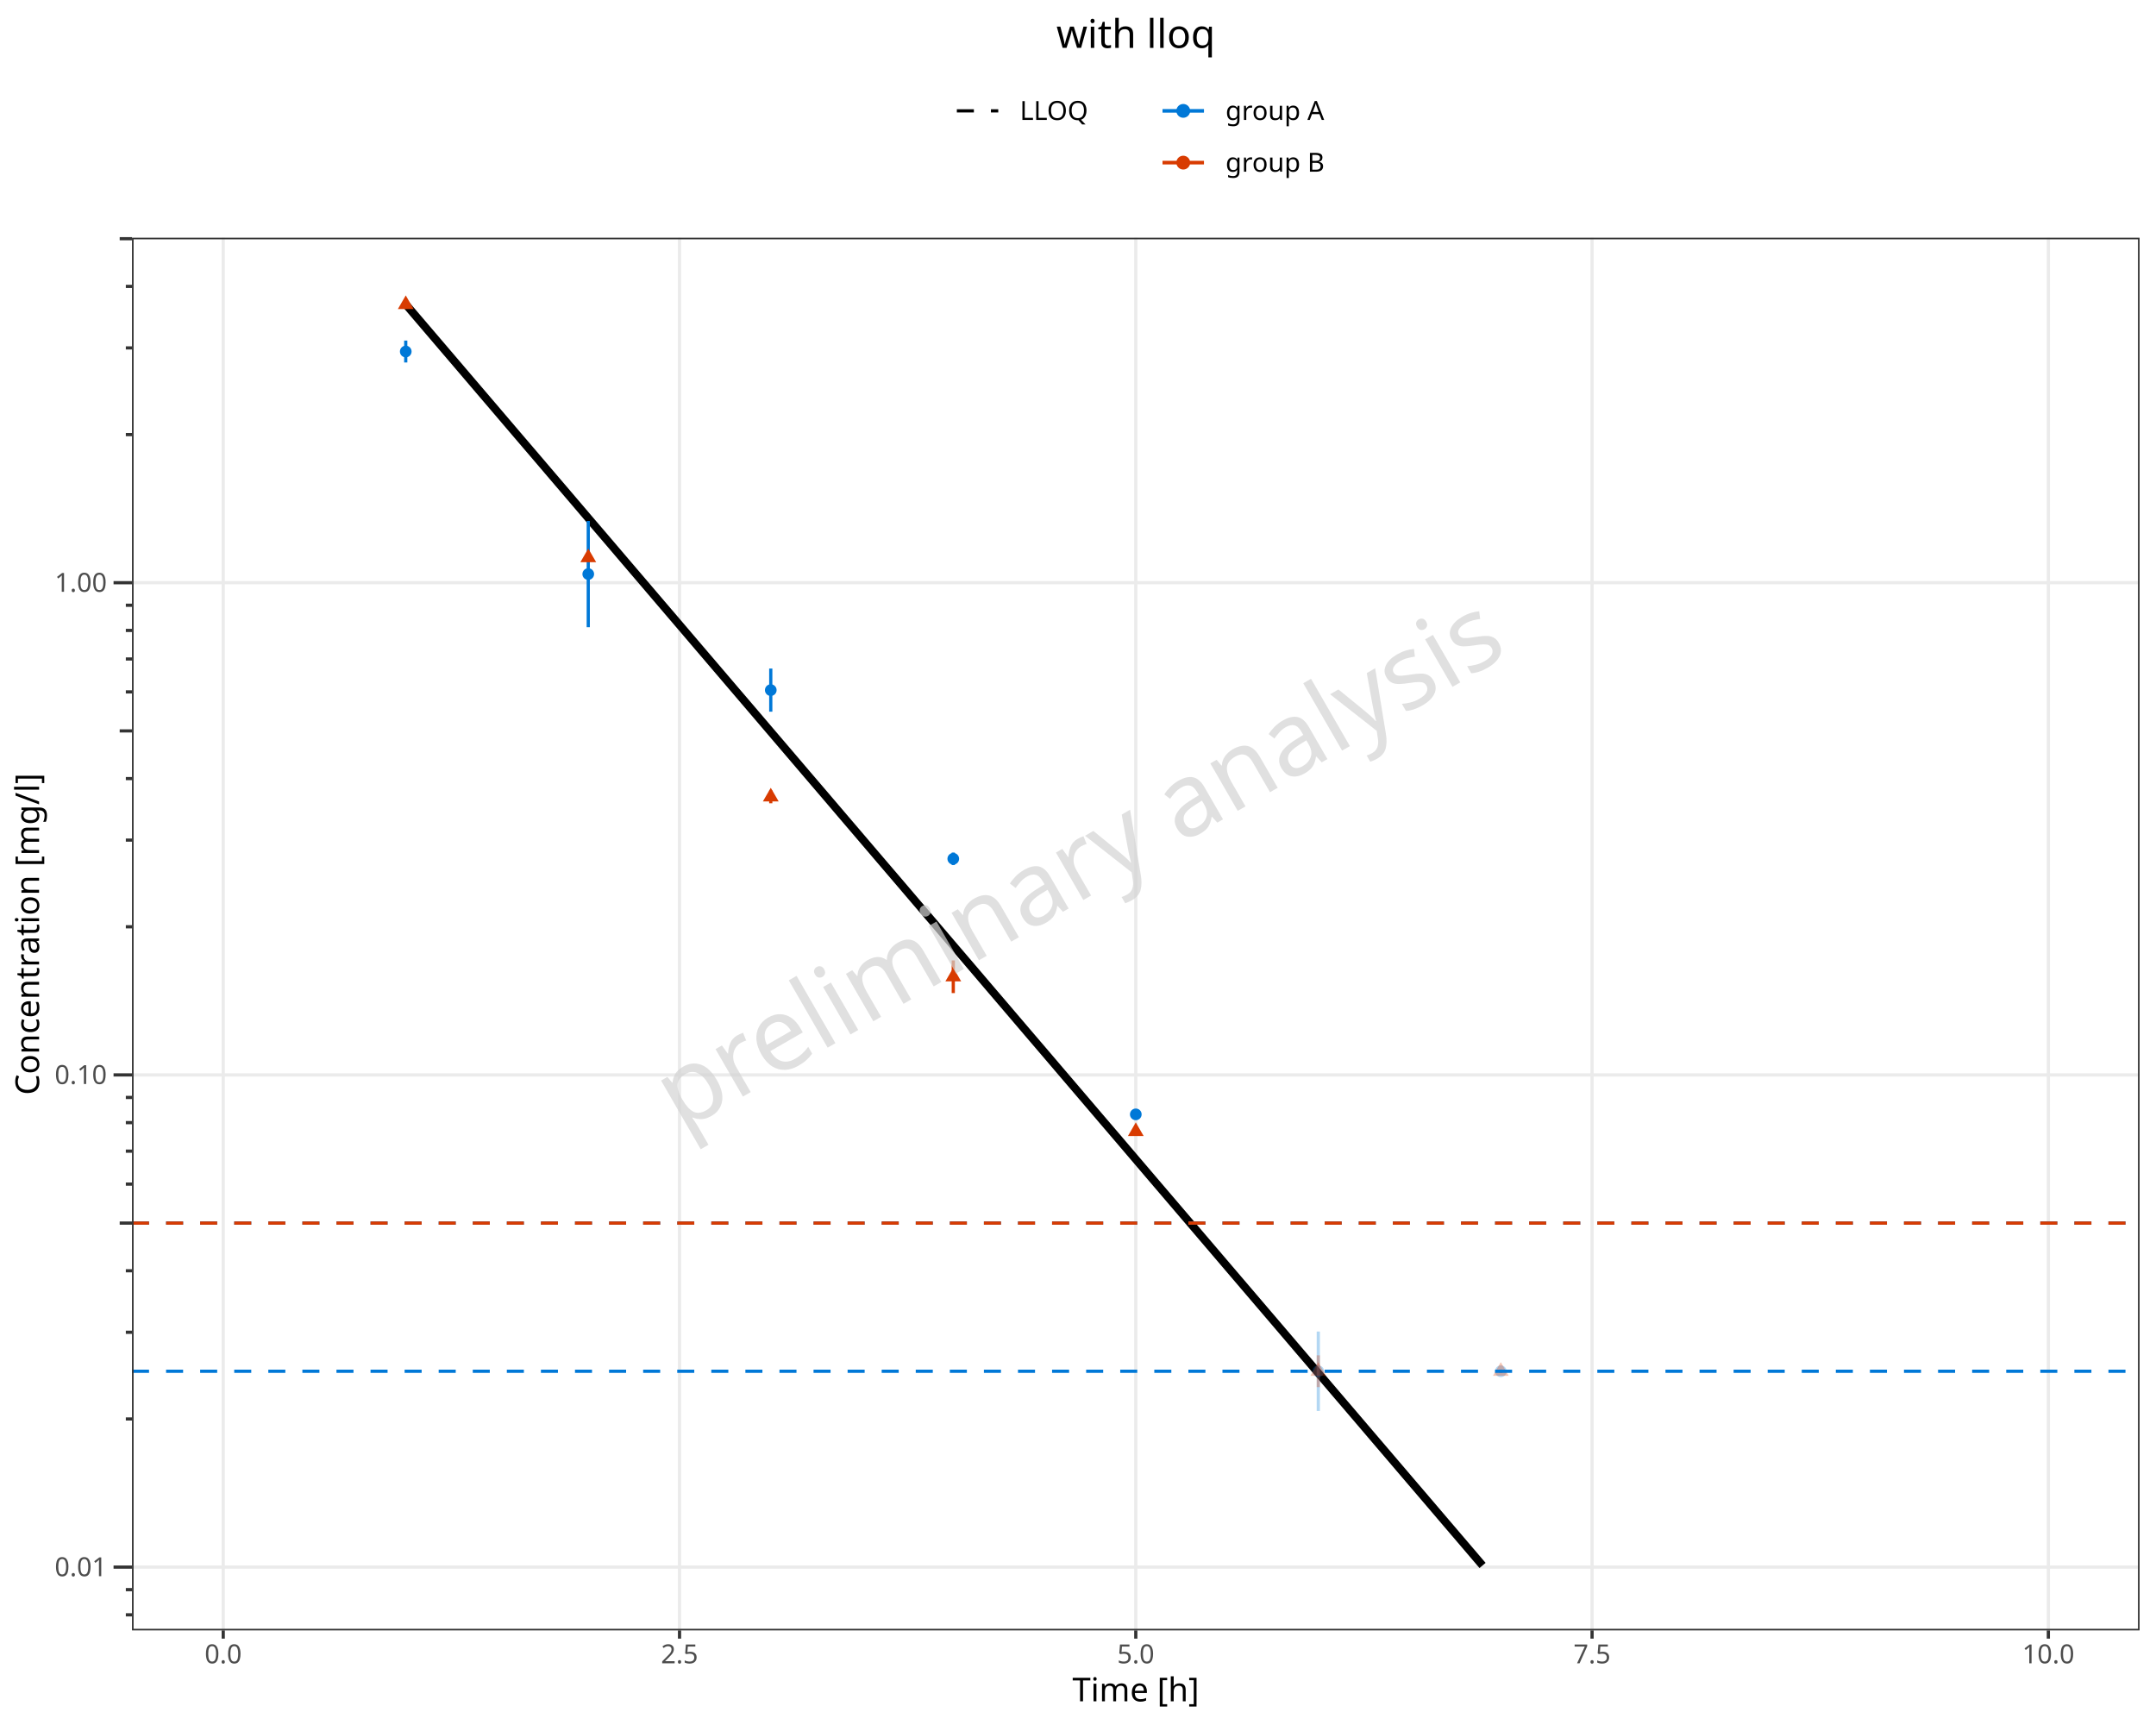
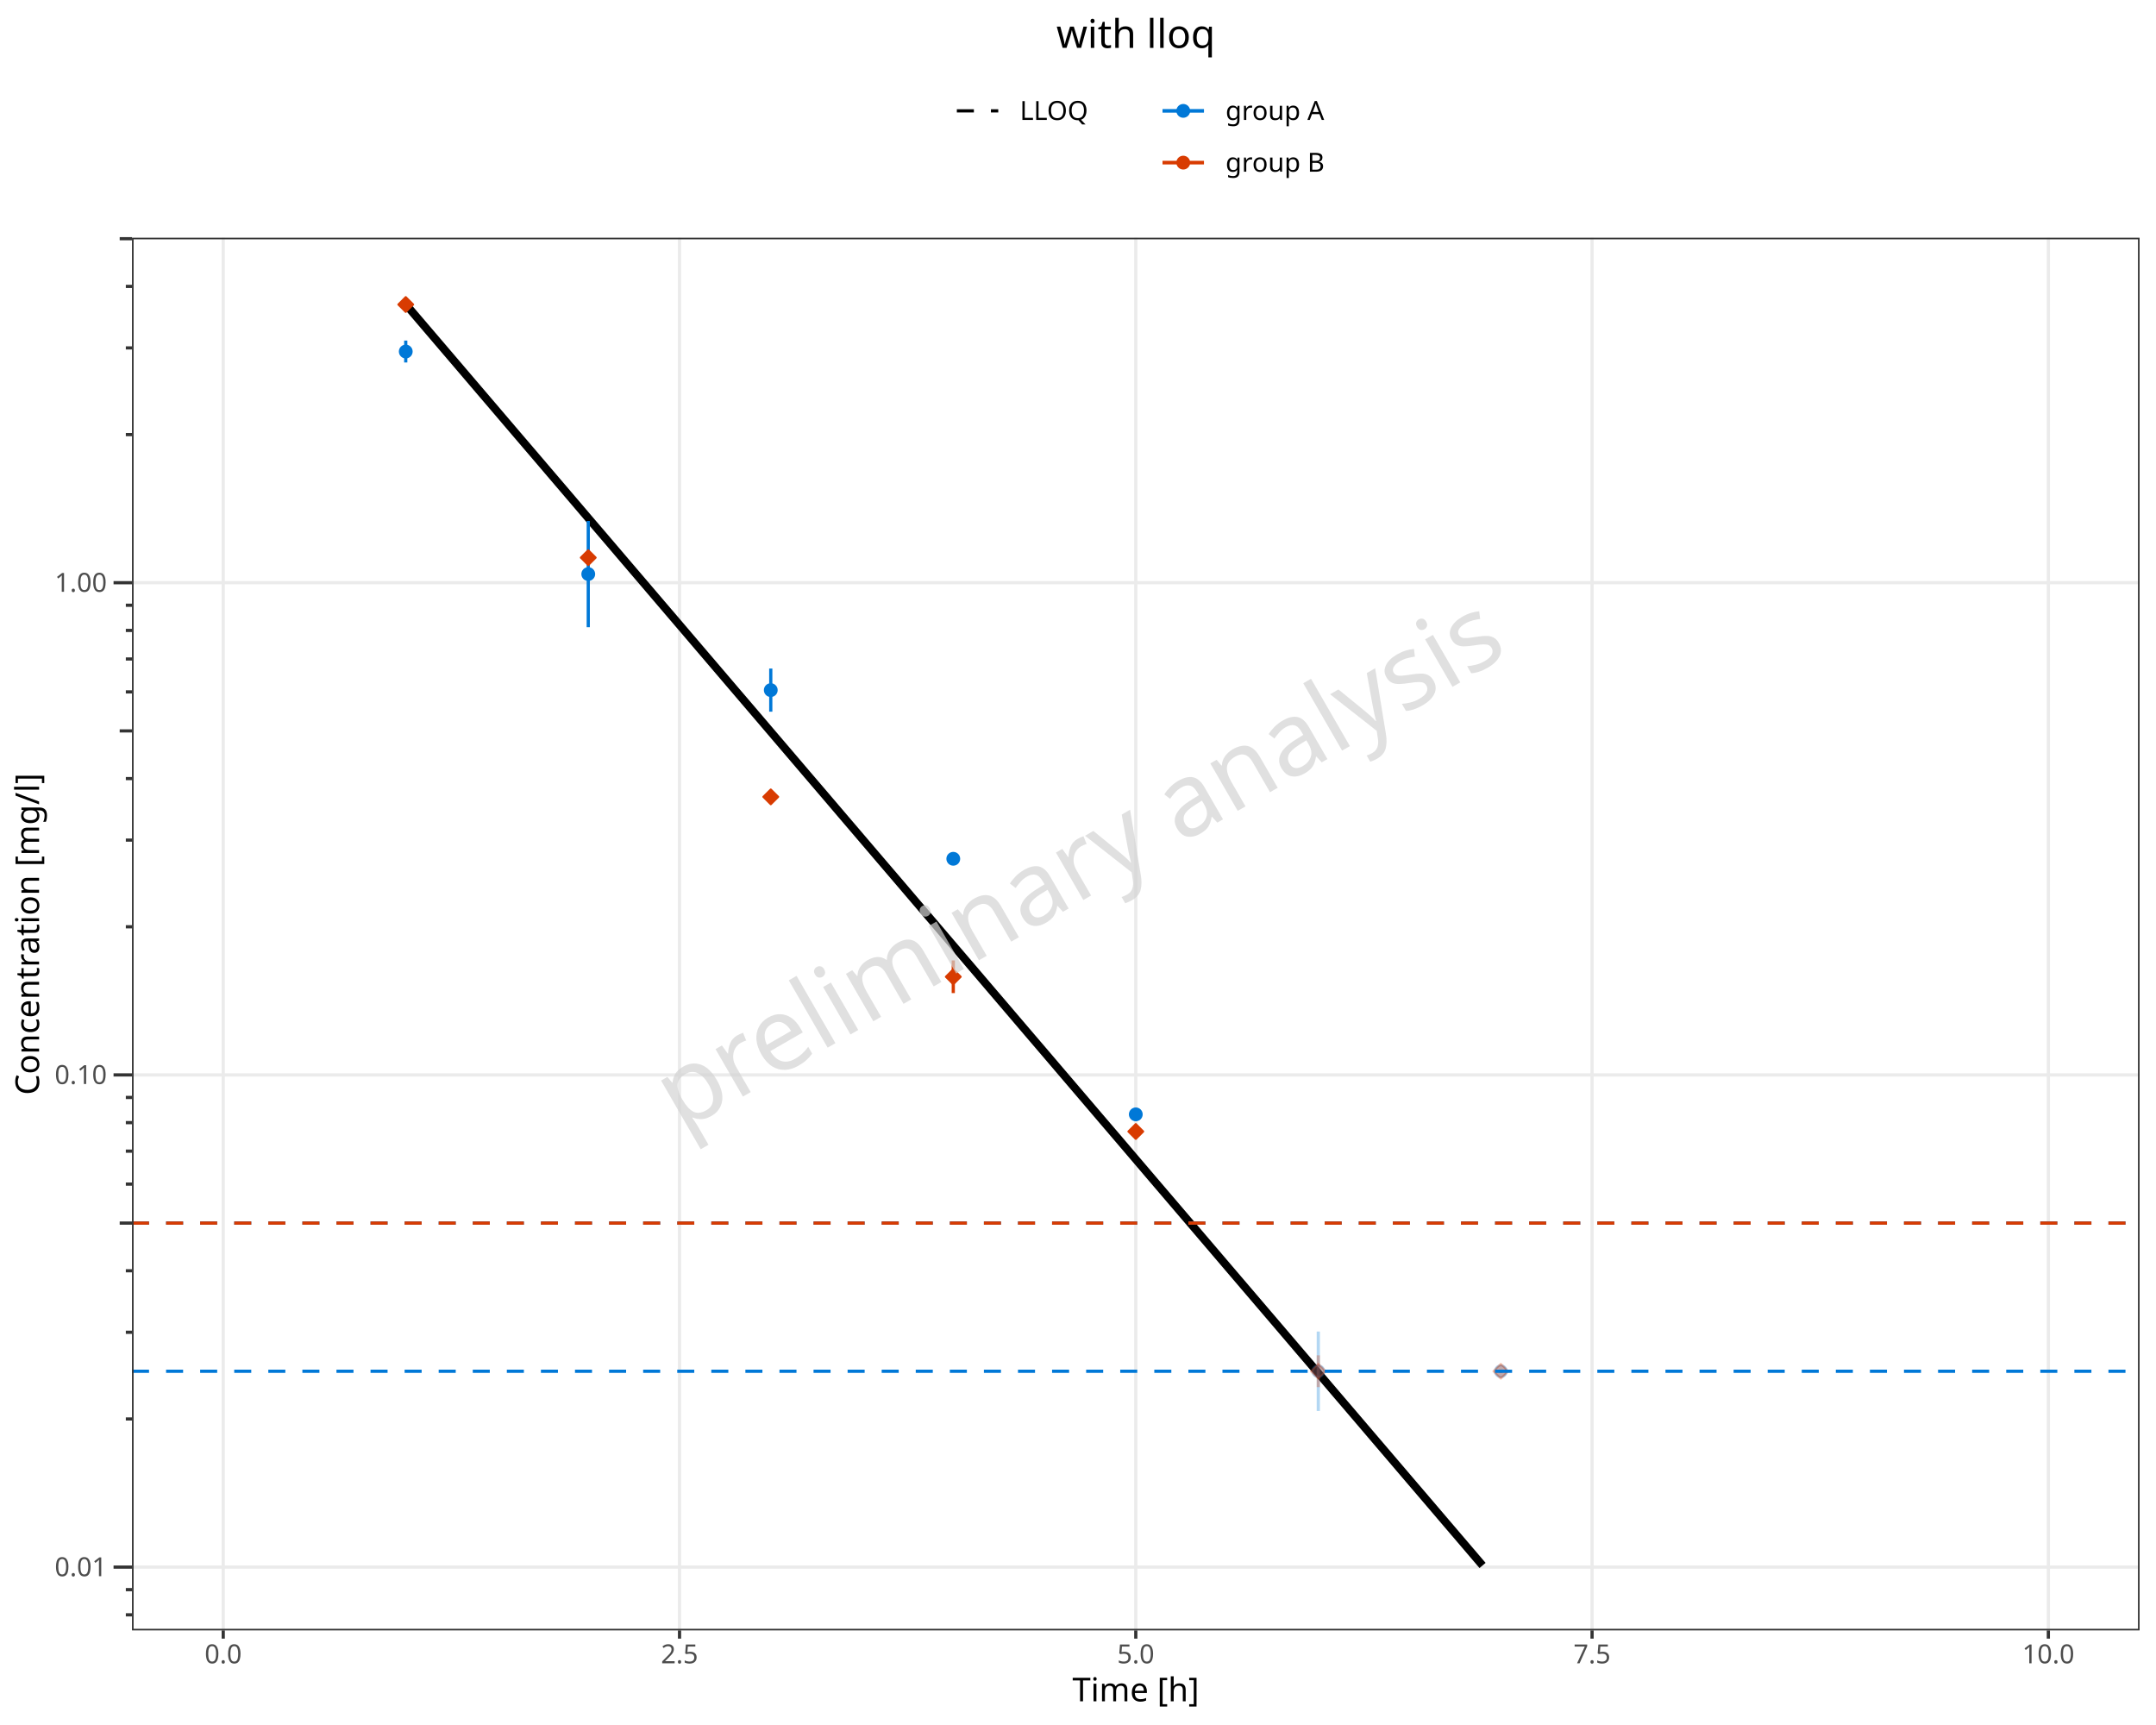
<svg xmlns="http://www.w3.org/2000/svg" class="svglite" data-engine-version="2.0" width="720.00pt" height="576.00pt" viewBox="0 0 720.00 576.00">
  <defs>
    <style type="text/css">
    .svglite line, .svglite polyline, .svglite polygon, .svglite path, .svglite rect, .svglite circle {
      fill: none;
      stroke: #000000;
      stroke-linecap: round;
      stroke-linejoin: round;
      stroke-miterlimit: 10.00;
    }
  </style>
  </defs>
  <rect width="100%" height="100%" style="stroke: none; fill: #FFFFFF;" />
  <defs>
    <clipPath id="cpMC4wMHw3MjAuMDB8MC4wMHw1NzYuMDA=">
      <rect x="0.00" y="0.00" width="720.00" height="576.00" />
    </clipPath>
  </defs>
  <g clip-path="url(#cpMC4wMHw3MjAuMDB8MC4wMHw1NzYuMDA=)">
    <rect x="0" y="0.00" width="720.00" height="576.00" style="stroke-width: 1.07; stroke: #FFFFFF; fill: #FFFFFF;" />
  </g>
  <defs>
    <clipPath id="cpNDQuMDh8NzE0LjUyfDc5LjM4fDU0NC40Mg==">
      <rect x="44.08" y="79.38" width="670.44" height="465.04" />
    </clipPath>
  </defs>
  <g clip-path="url(#cpNDQuMDh8NzE0LjUyfDc5LjM4fDU0NC40Mg==)">
    <rect x="44.08" y="79.38" width="670.44" height="465.04" style="stroke-width: 1.07; stroke: none; fill: #FFFFFF;" />
    <polyline points="44.08,523.28 714.52,523.28 " style="stroke-width: 1.07; stroke: #EBEBEB; stroke-linecap: butt;" />
    <polyline points="44.08,358.93 714.52,358.93 " style="stroke-width: 1.07; stroke: #EBEBEB; stroke-linecap: butt;" />
    <polyline points="44.08,194.58 714.52,194.58 " style="stroke-width: 1.07; stroke: #EBEBEB; stroke-linecap: butt;" />
    <polyline points="74.55,544.42 74.55,79.38 " style="stroke-width: 1.07; stroke: #EBEBEB; stroke-linecap: butt;" />
    <polyline points="226.93,544.42 226.93,79.38 " style="stroke-width: 1.07; stroke: #EBEBEB; stroke-linecap: butt;" />
    <polyline points="379.30,544.42 379.30,79.38 " style="stroke-width: 1.07; stroke: #EBEBEB; stroke-linecap: butt;" />
    <polyline points="531.67,544.42 531.67,79.38 " style="stroke-width: 1.07; stroke: #EBEBEB; stroke-linecap: butt;" />
    <polyline points="684.05,544.42 684.05,79.38 " style="stroke-width: 1.07; stroke: #EBEBEB; stroke-linecap: butt;" />
    <polyline points="135.50,101.61 141.60,108.75 147.69,115.88 153.79,123.02 159.88,130.16 165.98,137.30 172.07,144.44 178.17,151.57 184.26,158.71 190.36,165.85 196.45,172.99 202.55,180.12 208.64,187.26 214.74,194.40 220.83,201.54 226.93,208.67 233.02,215.81 239.12,222.95 245.21,230.09 251.31,237.22 257.40,244.36 263.50,251.50 269.59,258.64 275.69,265.77 281.78,272.91 287.88,280.05 293.97,287.19 300.07,294.32 306.16,301.46 312.26,308.60 318.35,315.74 324.45,322.87 330.54,330.01 336.64,337.15 342.73,344.29 348.83,351.42 354.92,358.56 361.02,365.70 367.11,372.84 373.21,379.97 379.30,387.11 385.39,394.25 391.49,401.39 397.58,408.52 403.68,415.66 409.77,422.80 415.87,429.94 421.96,437.07 428.06,444.21 434.15,451.35 440.25,458.49 446.34,465.63 452.44,472.76 458.53,479.90 464.63,487.04 470.72,494.18 476.82,501.31 482.91,508.45 489.01,515.59 495.10,522.73 " style="stroke-width: 2.67; stroke-linecap: butt;" />
    <polyline points="135.50,113.72 135.50,113.72 " style="stroke-width: 1.07; stroke: #0078D7; stroke-linecap: butt;" />
    <polyline points="135.50,113.72 135.50,121.03 " style="stroke-width: 1.07; stroke: #0078D7; stroke-linecap: butt;" />
    <polyline points="135.50,121.03 135.50,121.03 " style="stroke-width: 1.07; stroke: #0078D7; stroke-linecap: butt;" />
    <polyline points="196.45,173.95 196.45,173.95 " style="stroke-width: 1.07; stroke: #0078D7; stroke-linecap: butt;" />
    <polyline points="196.45,173.95 196.45,209.43 " style="stroke-width: 1.07; stroke: #0078D7; stroke-linecap: butt;" />
    <polyline points="196.45,209.43 196.45,209.43 " style="stroke-width: 1.07; stroke: #0078D7; stroke-linecap: butt;" />
    <polyline points="257.40,223.24 257.40,223.24 " style="stroke-width: 1.07; stroke: #0078D7; stroke-linecap: butt;" />
    <polyline points="257.40,223.24 257.40,237.63 " style="stroke-width: 1.07; stroke: #0078D7; stroke-linecap: butt;" />
    <polyline points="257.40,237.63 257.40,237.63 " style="stroke-width: 1.07; stroke: #0078D7; stroke-linecap: butt;" />
    <polyline points="318.35,284.67 318.35,284.67 " style="stroke-width: 1.07; stroke: #0078D7; stroke-linecap: butt;" />
    <polyline points="318.35,284.67 318.35,288.85 " style="stroke-width: 1.07; stroke: #0078D7; stroke-linecap: butt;" />
    <polyline points="318.35,288.85 318.35,288.85 " style="stroke-width: 1.07; stroke: #0078D7; stroke-linecap: butt;" />
    <polyline points="379.30,370.61 379.30,370.61 " style="stroke-width: 1.07; stroke: #0078D7; stroke-linecap: butt;" />
    <polyline points="379.30,370.61 379.30,373.59 " style="stroke-width: 1.07; stroke: #0078D7; stroke-linecap: butt;" />
    <polyline points="379.30,373.59 379.30,373.59 " style="stroke-width: 1.07; stroke: #0078D7; stroke-linecap: butt;" />
    <polyline points="440.25,444.62 440.25,444.62 " style="stroke-width: 1.07; stroke: #0078D7; stroke-opacity: 0.30; stroke-linecap: butt;" />
    <polyline points="440.25,444.62 440.25,471.14 " style="stroke-width: 1.07; stroke: #0078D7; stroke-opacity: 0.30; stroke-linecap: butt;" />
    <polyline points="440.25,471.14 440.25,471.14 " style="stroke-width: 1.07; stroke: #0078D7; stroke-opacity: 0.30; stroke-linecap: butt;" />
    <polyline points="501.20,457.41 501.20,457.41 " style="stroke-width: 1.07; stroke: #0078D7; stroke-opacity: 0.30; stroke-linecap: butt;" />
    <polyline points="501.20,457.41 501.20,458.35 " style="stroke-width: 1.07; stroke: #0078D7; stroke-opacity: 0.30; stroke-linecap: butt;" />
    <polyline points="501.20,458.35 501.20,458.35 " style="stroke-width: 1.07; stroke: #0078D7; stroke-opacity: 0.30; stroke-linecap: butt;" />
    <polyline points="135.50,100.52 135.50,100.52 " style="stroke-width: 1.07; stroke: #D83B01; stroke-linecap: butt;" />
    <polyline points="135.50,100.52 135.50,102.84 " style="stroke-width: 1.07; stroke: #D83B01; stroke-linecap: butt;" />
    <polyline points="135.50,102.84 135.50,102.84 " style="stroke-width: 1.07; stroke: #D83B01; stroke-linecap: butt;" />
    <polyline points="196.45,184.77 196.45,184.77 " style="stroke-width: 1.07; stroke: #D83B01; stroke-linecap: butt;" />
    <polyline points="196.45,184.77 196.45,187.63 " style="stroke-width: 1.07; stroke: #D83B01; stroke-linecap: butt;" />
    <polyline points="196.45,187.63 196.45,187.63 " style="stroke-width: 1.07; stroke: #D83B01; stroke-linecap: butt;" />
    <polyline points="257.40,263.94 257.40,263.94 " style="stroke-width: 1.07; stroke: #D83B01; stroke-linecap: butt;" />
    <polyline points="257.40,263.94 257.40,268.23 " style="stroke-width: 1.07; stroke: #D83B01; stroke-linecap: butt;" />
    <polyline points="257.40,268.23 257.40,268.23 " style="stroke-width: 1.07; stroke: #D83B01; stroke-linecap: butt;" />
    <polyline points="318.35,320.70 318.35,320.70 " style="stroke-width: 1.07; stroke: #D83B01; stroke-linecap: butt;" />
    <polyline points="318.35,320.70 318.35,331.61 " style="stroke-width: 1.07; stroke: #D83B01; stroke-linecap: butt;" />
    <polyline points="318.35,331.61 318.35,331.61 " style="stroke-width: 1.07; stroke: #D83B01; stroke-linecap: butt;" />
    <polyline points="379.30,377.24 379.30,377.24 " style="stroke-width: 1.07; stroke: #D83B01; stroke-linecap: butt;" />
    <polyline points="379.30,377.24 379.30,378.41 " style="stroke-width: 1.07; stroke: #D83B01; stroke-linecap: butt;" />
    <polyline points="379.30,378.41 379.30,378.41 " style="stroke-width: 1.07; stroke: #D83B01; stroke-linecap: butt;" />
    <polyline points="440.25,452.57 440.25,452.57 " style="stroke-width: 1.07; stroke: #D83B01; stroke-opacity: 0.30; stroke-linecap: butt;" />
    <polyline points="440.25,452.57 440.25,463.18 " style="stroke-width: 1.07; stroke: #D83B01; stroke-opacity: 0.30; stroke-linecap: butt;" />
    <polyline points="440.25,463.18 440.25,463.18 " style="stroke-width: 1.07; stroke: #D83B01; stroke-opacity: 0.30; stroke-linecap: butt;" />
    <polyline points="501.20,457.28 501.20,457.28 " style="stroke-width: 1.07; stroke: #D83B01; stroke-opacity: 0.30; stroke-linecap: butt;" />
    <polyline points="501.20,457.28 501.20,458.48 " style="stroke-width: 1.07; stroke: #D83B01; stroke-opacity: 0.30; stroke-linecap: butt;" />
    <polyline points="501.20,458.48 501.20,458.48 " style="stroke-width: 1.07; stroke: #D83B01; stroke-opacity: 0.30; stroke-linecap: butt;" />
-     <circle cx="135.50" cy="117.38" r="1.95" style="stroke-width: 0.71; stroke: none; fill: #0078D7;" />
-     <circle cx="196.45" cy="191.69" r="1.95" style="stroke-width: 0.71; stroke: none; fill: #0078D7;" />
-     <circle cx="257.40" cy="230.44" r="1.95" style="stroke-width: 0.71; stroke: none; fill: #0078D7;" />
-     <circle cx="318.35" cy="286.76" r="1.95" style="stroke-width: 0.71; stroke: none; fill: #0078D7;" />
-     <circle cx="379.30" cy="372.10" r="1.95" style="stroke-width: 0.71; stroke: none; fill: #0078D7;" />
-     <circle cx="440.25" cy="457.88" r="1.95" style="stroke-width: 0.71; stroke: none; fill: #0078D7; fill-opacity: 0.30;" />
-     <circle cx="501.20" cy="457.88" r="1.95" style="stroke-width: 0.71; stroke: none; fill: #0078D7; fill-opacity: 0.30;" />
-     <polygon points="135.50,98.64 138.14,103.20 132.87,103.20 " style="stroke-width: 0.71; stroke: none; fill: #D83B01;" />
-     <polygon points="196.45,183.16 199.09,187.72 193.82,187.72 " style="stroke-width: 0.71; stroke: none; fill: #D83B01;" />
-     <polygon points="257.40,263.05 260.03,267.60 254.77,267.60 " style="stroke-width: 0.71; stroke: none; fill: #D83B01;" />
-     <polygon points="318.35,323.12 320.98,327.68 315.72,327.68 " style="stroke-width: 0.71; stroke: none; fill: #D83B01;" />
-     <polygon points="379.30,374.78 381.93,379.34 376.67,379.34 " style="stroke-width: 0.71; stroke: none; fill: #D83B01;" />
-     <polygon points="440.25,454.84 442.88,459.40 437.62,459.40 " style="stroke-width: 0.71; stroke: none; fill: #D83B01; fill-opacity: 0.30;" />
-     <polygon points="501.20,454.84 503.83,459.40 498.57,459.40 " style="stroke-width: 0.71; stroke: none; fill: #D83B01; fill-opacity: 0.30;" />
+     <circle cx="135.50" cy="117.38" r="1.95" style="stroke-width: 0.71; stroke: #0078D7; fill: #0078D7;" />
+     <circle cx="196.45" cy="191.69" r="1.95" style="stroke-width: 0.71; stroke: #0078D7; fill: #0078D7;" />
+     <circle cx="257.40" cy="230.44" r="1.95" style="stroke-width: 0.71; stroke: #0078D7; fill: #0078D7;" />
+     <circle cx="318.35" cy="286.76" r="1.95" style="stroke-width: 0.71; stroke: #0078D7; fill: #0078D7;" />
+     <circle cx="379.30" cy="372.10" r="1.95" style="stroke-width: 0.71; stroke: #0078D7; fill: #0078D7;" />
+     <circle cx="440.25" cy="457.88" r="1.95" style="stroke-width: 0.71; stroke: #0078D7; stroke-opacity: 0.30; fill: #0078D7; fill-opacity: 0.30;" />
+     <circle cx="501.20" cy="457.88" r="1.95" style="stroke-width: 0.71; stroke: #0078D7; stroke-opacity: 0.30; fill: #0078D7; fill-opacity: 0.30;" />
+     <polygon points="135.50,104.13 137.95,101.68 135.50,99.23 133.05,101.68 " style="stroke-width: 0.71; stroke: #D83B01; fill: #D83B01;" />
+     <polygon points="196.45,188.65 198.90,186.20 196.45,183.75 194.00,186.20 " style="stroke-width: 0.71; stroke: #D83B01; fill: #D83B01;" />
+     <polygon points="257.40,268.53 259.85,266.08 257.40,263.64 254.95,266.08 " style="stroke-width: 0.71; stroke: #D83B01; fill: #D83B01;" />
+     <polygon points="318.35,328.61 320.80,326.16 318.35,323.71 315.90,326.16 " style="stroke-width: 0.71; stroke: #D83B01; fill: #D83B01;" />
+     <polygon points="379.30,380.27 381.75,377.82 379.30,375.37 376.85,377.82 " style="stroke-width: 0.71; stroke: #D83B01; fill: #D83B01;" />
+     <polygon points="440.25,460.33 442.70,457.88 440.25,455.43 437.80,457.88 " style="stroke-width: 0.71; stroke: #D83B01; stroke-opacity: 0.30; fill: #D83B01; fill-opacity: 0.30;" />
+     <polygon points="501.20,460.33 503.65,457.88 501.20,455.43 498.75,457.88 " style="stroke-width: 0.71; stroke: #D83B01; stroke-opacity: 0.30; fill: #D83B01; fill-opacity: 0.30;" />
    <line x1="44.08" y1="408.40" x2="714.52" y2="408.40" style="stroke-width: 1.07; stroke: #0078D7; stroke-dasharray: 5.69,5.69; stroke-linecap: butt;" />
    <line x1="44.08" y1="457.88" x2="714.52" y2="457.88" style="stroke-width: 1.07; stroke: #0078D7; stroke-dasharray: 5.69,5.69; stroke-linecap: butt;" />
    <line x1="44.08" y1="408.40" x2="714.52" y2="408.40" style="stroke-width: 1.07; stroke: #D83B01; stroke-dasharray: 5.69,5.69; stroke-linecap: butt;" />
    <rect x="44.08" y="79.38" width="670.44" height="465.04" style="stroke-width: 1.07; stroke: #333333;" />
  </g>
  <g clip-path="url(#cpMC4wMHw3MjAuMDB8MC4wMHw1NzYuMDA=)">
    <text x="35.72" y="526.31" text-anchor="end" style="font-size: 8.80px; fill: #4D4D4D; font-family: sans;" textLength="17.13px" lengthAdjust="spacingAndGlyphs">0.01</text>
    <text x="35.72" y="361.96" text-anchor="end" style="font-size: 8.80px; fill: #4D4D4D; font-family: sans;" textLength="17.13px" lengthAdjust="spacingAndGlyphs">0.10</text>
    <text x="35.72" y="197.61" text-anchor="end" style="font-size: 8.80px; fill: #4D4D4D; font-family: sans;" textLength="17.13px" lengthAdjust="spacingAndGlyphs">1.00</text>
    <polyline points="37.92,523.28 44.08,523.28 " style="stroke-width: 1.07; stroke: #333333; stroke-linecap: butt;" />
    <polyline points="37.92,358.93 44.08,358.93 " style="stroke-width: 1.07; stroke: #333333; stroke-linecap: butt;" />
    <polyline points="37.92,194.58 44.08,194.58 " style="stroke-width: 1.07; stroke: #333333; stroke-linecap: butt;" />
    <polyline points="39.97,408.40 44.08,408.40 " style="stroke-width: 1.07; stroke: #333333; stroke-linecap: butt;" />
    <polyline points="39.97,244.06 44.08,244.06 " style="stroke-width: 1.07; stroke: #333333; stroke-linecap: butt;" />
    <polyline points="39.97,79.71 44.08,79.71 " style="stroke-width: 1.07; stroke: #333333; stroke-linecap: butt;" />
    <polyline points="42.02,539.21 44.08,539.21 " style="stroke-width: 1.07; stroke: #333333; stroke-linecap: butt;" />
    <polyline points="42.02,530.80 44.08,530.80 " style="stroke-width: 1.07; stroke: #333333; stroke-linecap: butt;" />
    <polyline points="42.02,473.81 44.08,473.81 " style="stroke-width: 1.07; stroke: #333333; stroke-linecap: butt;" />
    <polyline points="42.02,444.87 44.08,444.87 " style="stroke-width: 1.07; stroke: #333333; stroke-linecap: butt;" />
    <polyline points="42.02,424.33 44.08,424.33 " style="stroke-width: 1.07; stroke: #333333; stroke-linecap: butt;" />
    <polyline points="42.02,395.39 44.08,395.39 " style="stroke-width: 1.07; stroke: #333333; stroke-linecap: butt;" />
    <polyline points="42.02,384.39 44.08,384.39 " style="stroke-width: 1.07; stroke: #333333; stroke-linecap: butt;" />
    <polyline points="42.02,374.86 44.08,374.86 " style="stroke-width: 1.07; stroke: #333333; stroke-linecap: butt;" />
    <polyline points="42.02,366.45 44.08,366.45 " style="stroke-width: 1.07; stroke: #333333; stroke-linecap: butt;" />
    <polyline points="42.02,309.46 44.08,309.46 " style="stroke-width: 1.07; stroke: #333333; stroke-linecap: butt;" />
    <polyline points="42.02,280.52 44.08,280.52 " style="stroke-width: 1.07; stroke: #333333; stroke-linecap: butt;" />
    <polyline points="42.02,259.98 44.08,259.98 " style="stroke-width: 1.07; stroke: #333333; stroke-linecap: butt;" />
    <polyline points="42.02,231.04 44.08,231.04 " style="stroke-width: 1.07; stroke: #333333; stroke-linecap: butt;" />
    <polyline points="42.02,220.04 44.08,220.04 " style="stroke-width: 1.07; stroke: #333333; stroke-linecap: butt;" />
    <polyline points="42.02,210.51 44.08,210.51 " style="stroke-width: 1.07; stroke: #333333; stroke-linecap: butt;" />
    <polyline points="42.02,202.10 44.08,202.10 " style="stroke-width: 1.07; stroke: #333333; stroke-linecap: butt;" />
    <polyline points="42.02,145.11 44.08,145.11 " style="stroke-width: 1.07; stroke: #333333; stroke-linecap: butt;" />
    <polyline points="42.02,116.17 44.08,116.17 " style="stroke-width: 1.07; stroke: #333333; stroke-linecap: butt;" />
    <polyline points="42.02,95.63 44.08,95.63 " style="stroke-width: 1.07; stroke: #333333; stroke-linecap: butt;" />
    <polyline points="74.55,547.16 74.55,544.42 " style="stroke-width: 1.07; stroke: #333333; stroke-linecap: butt;" />
    <polyline points="226.93,547.16 226.93,544.42 " style="stroke-width: 1.07; stroke: #333333; stroke-linecap: butt;" />
    <polyline points="379.30,547.16 379.30,544.42 " style="stroke-width: 1.07; stroke: #333333; stroke-linecap: butt;" />
    <polyline points="531.67,547.16 531.67,544.42 " style="stroke-width: 1.07; stroke: #333333; stroke-linecap: butt;" />
    <polyline points="684.05,547.16 684.05,544.42 " style="stroke-width: 1.07; stroke: #333333; stroke-linecap: butt;" />
    <text x="74.55" y="555.40" text-anchor="middle" style="font-size: 8.80px; fill: #4D4D4D; font-family: sans;" textLength="12.23px" lengthAdjust="spacingAndGlyphs">0.0</text>
    <text x="226.93" y="555.40" text-anchor="middle" style="font-size: 8.80px; fill: #4D4D4D; font-family: sans;" textLength="12.23px" lengthAdjust="spacingAndGlyphs">2.5</text>
    <text x="379.30" y="555.40" text-anchor="middle" style="font-size: 8.80px; fill: #4D4D4D; font-family: sans;" textLength="12.23px" lengthAdjust="spacingAndGlyphs">5.0</text>
    <text x="531.67" y="555.40" text-anchor="middle" style="font-size: 8.80px; fill: #4D4D4D; font-family: sans;" textLength="12.23px" lengthAdjust="spacingAndGlyphs">7.5</text>
    <text x="684.05" y="555.40" text-anchor="middle" style="font-size: 8.80px; fill: #4D4D4D; font-family: sans;" textLength="17.13px" lengthAdjust="spacingAndGlyphs">10.0</text>
    <text x="379.30" y="568.10" text-anchor="middle" style="font-size: 11.00px; font-family: sans;" textLength="39.73px" lengthAdjust="spacingAndGlyphs">Time [h]</text>
    <text transform="translate(13.05,311.90) rotate(-90)" text-anchor="middle" style="font-size: 11.00px; font-family: sans;" textLength="98.45px" lengthAdjust="spacingAndGlyphs">Concentration [mg/l]</text>
    <rect x="312.34" y="22.90" width="57.73" height="28.24" style="stroke-width: 1.07; stroke: none; fill: #FFFFFF;" />
    <rect x="317.82" y="28.38" width="17.28" height="17.28" style="stroke-width: 1.07; stroke: none; fill: #FFFFFF;" />
    <line x1="319.54" y1="37.02" x2="333.37" y2="37.02" style="stroke-width: 1.07; stroke-dasharray: 5.69,5.69; stroke-linecap: butt;" />
    <text x="340.58" y="40.05" style="font-size: 8.80px; font-family: sans;" textLength="23.49px" lengthAdjust="spacingAndGlyphs">LLOQ</text>
    <rect x="381.03" y="22.90" width="65.24" height="45.52" style="stroke-width: 1.07; stroke: none; fill: #FFFFFF;" />
    <rect x="386.51" y="28.38" width="17.28" height="17.28" style="stroke-width: 1.07; stroke: none; fill: #FFFFFF;" />
    <line x1="388.23" y1="37.02" x2="402.06" y2="37.02" style="stroke-width: 1.07; stroke: #0078D7; stroke-linecap: butt;" />
    <circle cx="395.15" cy="37.02" r="1.95" style="stroke-width: 0.71; stroke: #0078D7; fill: #0078D7;" />
    <line x1="388.23" y1="37.02" x2="402.06" y2="37.02" style="stroke-width: 1.07; stroke: #0078D7; stroke-linecap: butt;" />
    <rect x="386.51" y="45.66" width="17.28" height="17.28" style="stroke-width: 1.07; stroke: none; fill: #FFFFFF;" />
    <line x1="388.23" y1="54.30" x2="402.06" y2="54.30" style="stroke-width: 1.07; stroke: #D83B01; stroke-linecap: butt;" />
    <circle cx="395.15" cy="54.30" r="1.95" style="stroke-width: 0.71; stroke: #D83B01; fill: #D83B01;" />
    <line x1="388.23" y1="54.30" x2="402.06" y2="54.30" style="stroke-width: 1.07; stroke: #D83B01; stroke-linecap: butt;" />
    <text x="409.27" y="40.05" style="font-size: 8.80px; font-family: sans;" textLength="30.82px" lengthAdjust="spacingAndGlyphs">group A</text>
    <text x="409.27" y="57.33" style="font-size: 8.80px; font-family: sans;" textLength="30.82px" lengthAdjust="spacingAndGlyphs">group B</text>
    <text x="379.30" y="15.99" text-anchor="middle" style="font-size: 13.20px; font-family: sans;" textLength="47.69px" lengthAdjust="spacingAndGlyphs">with lloq</text>
    <text transform="translate(365.87,298.17) rotate(-30)" text-anchor="middle" style="font-size: 34.14px; fill: #D3D3D3; fill-opacity: 0.70; font-family: sans;" textLength="299.85px" lengthAdjust="spacingAndGlyphs">preliminary analysis</text>
  </g>
</svg>
